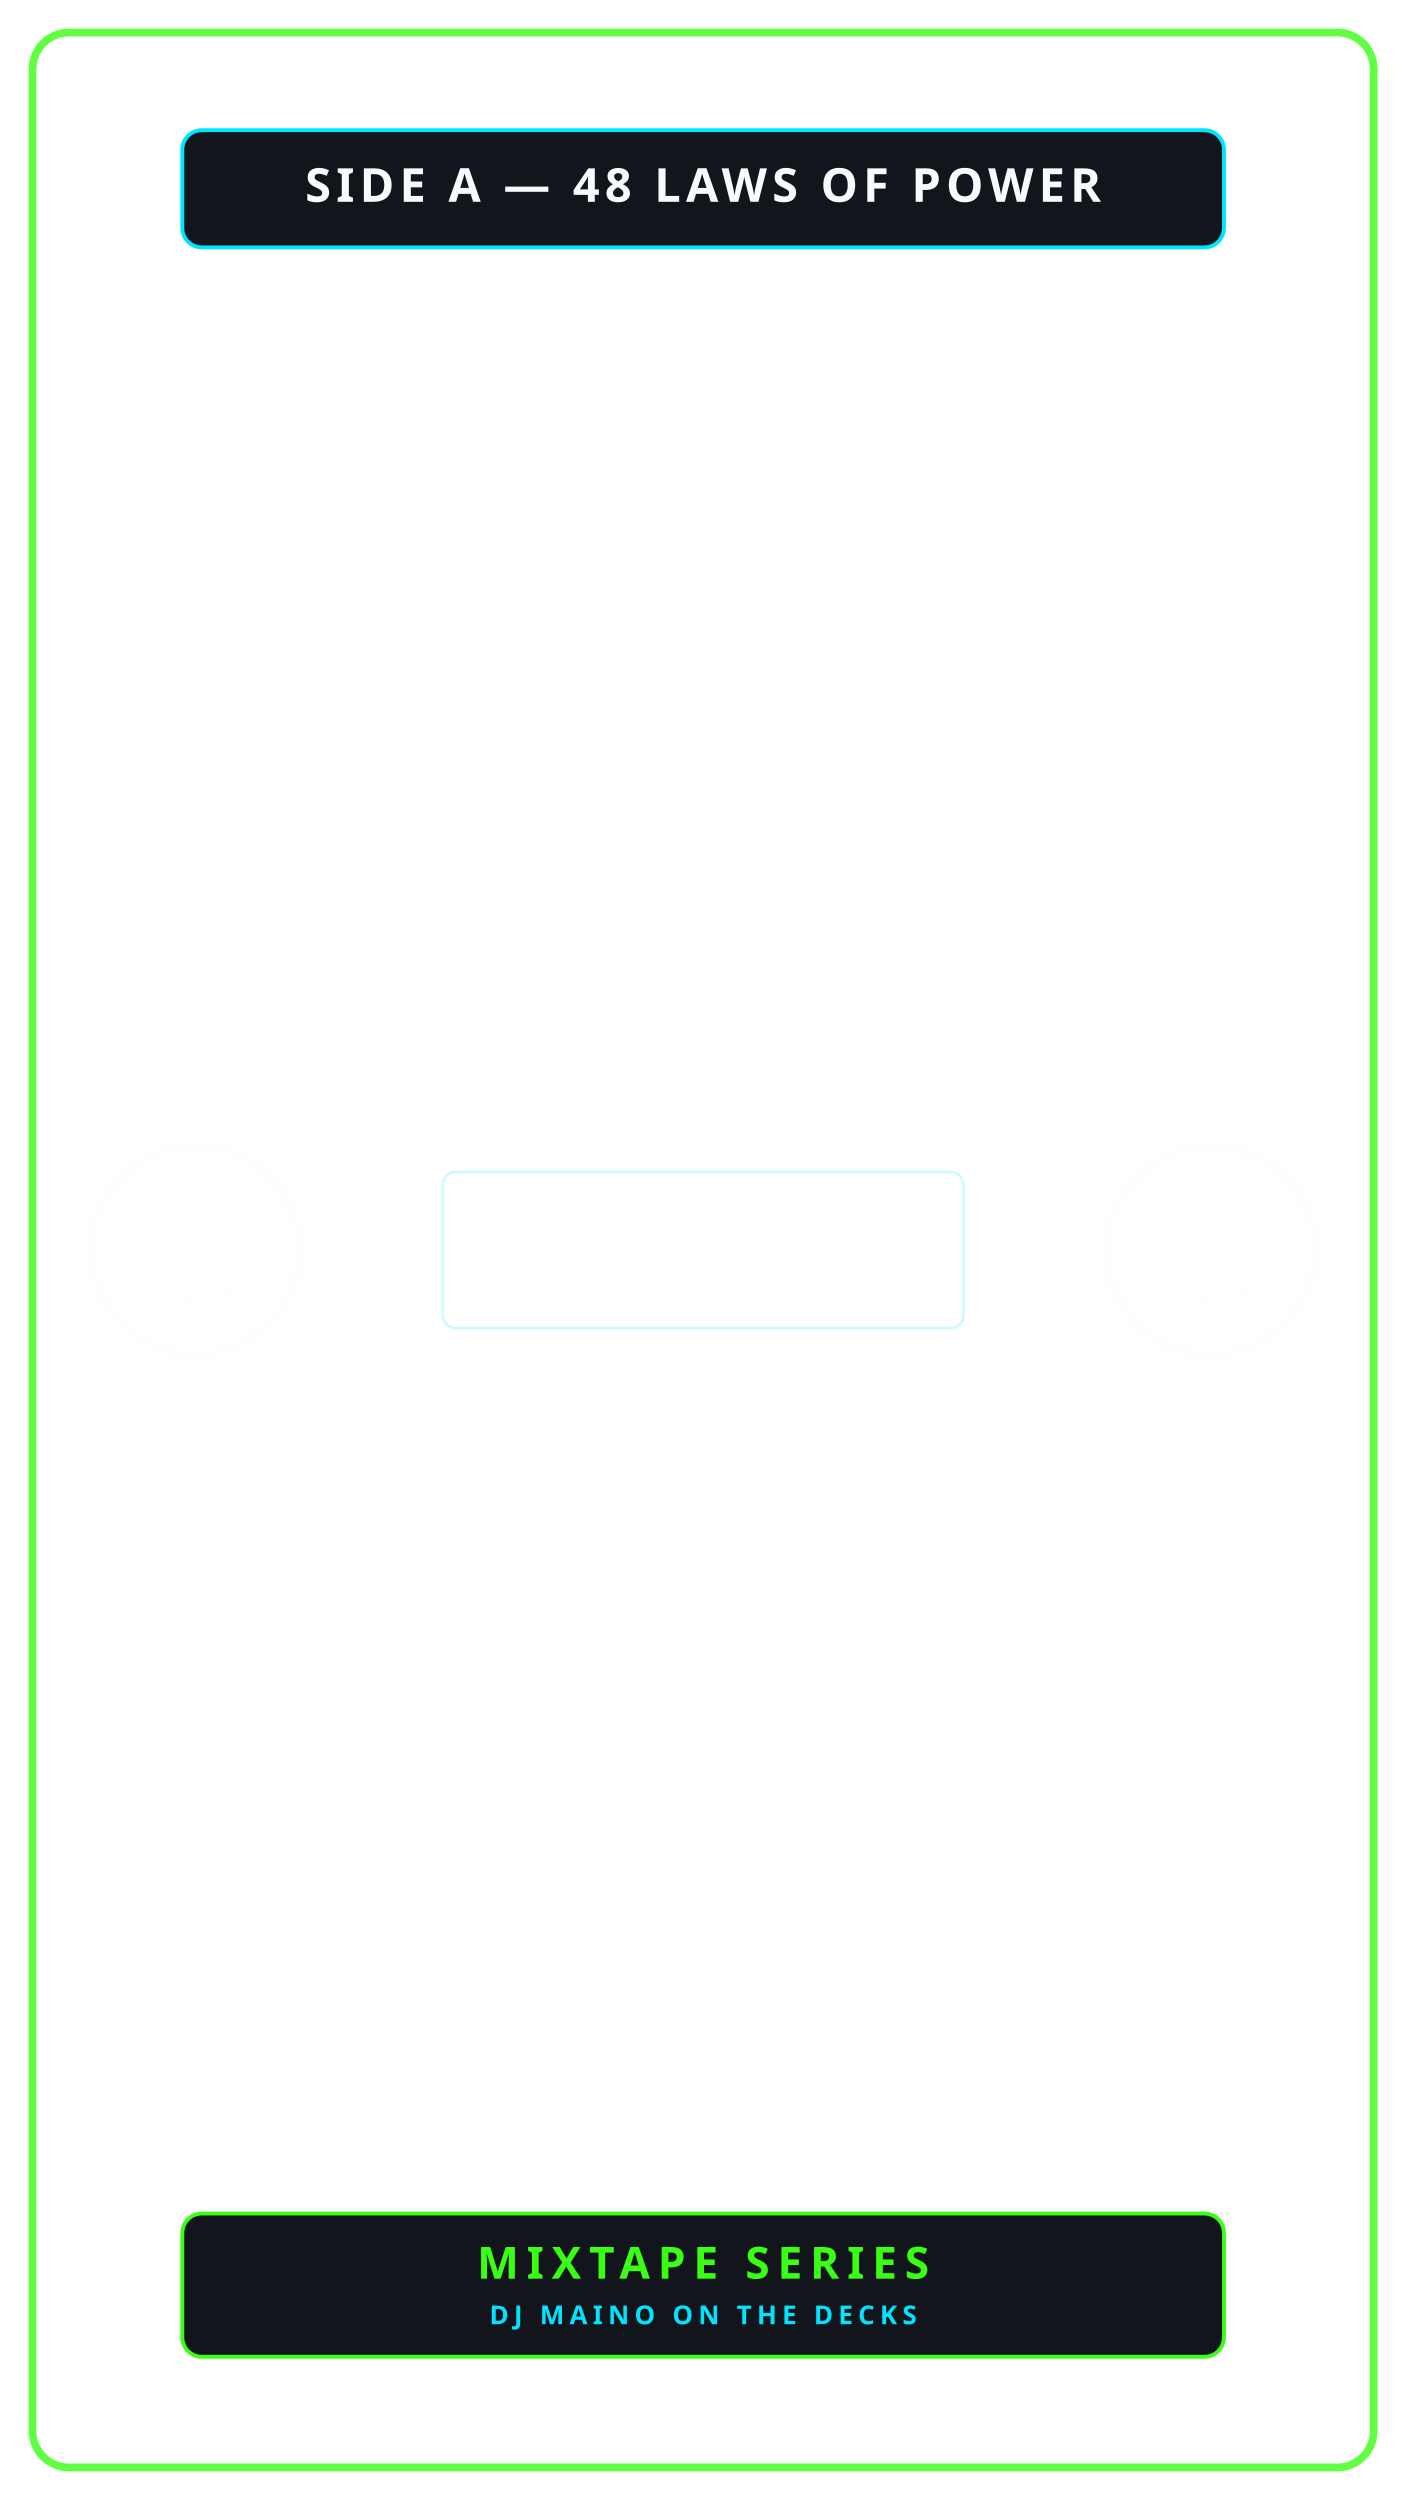
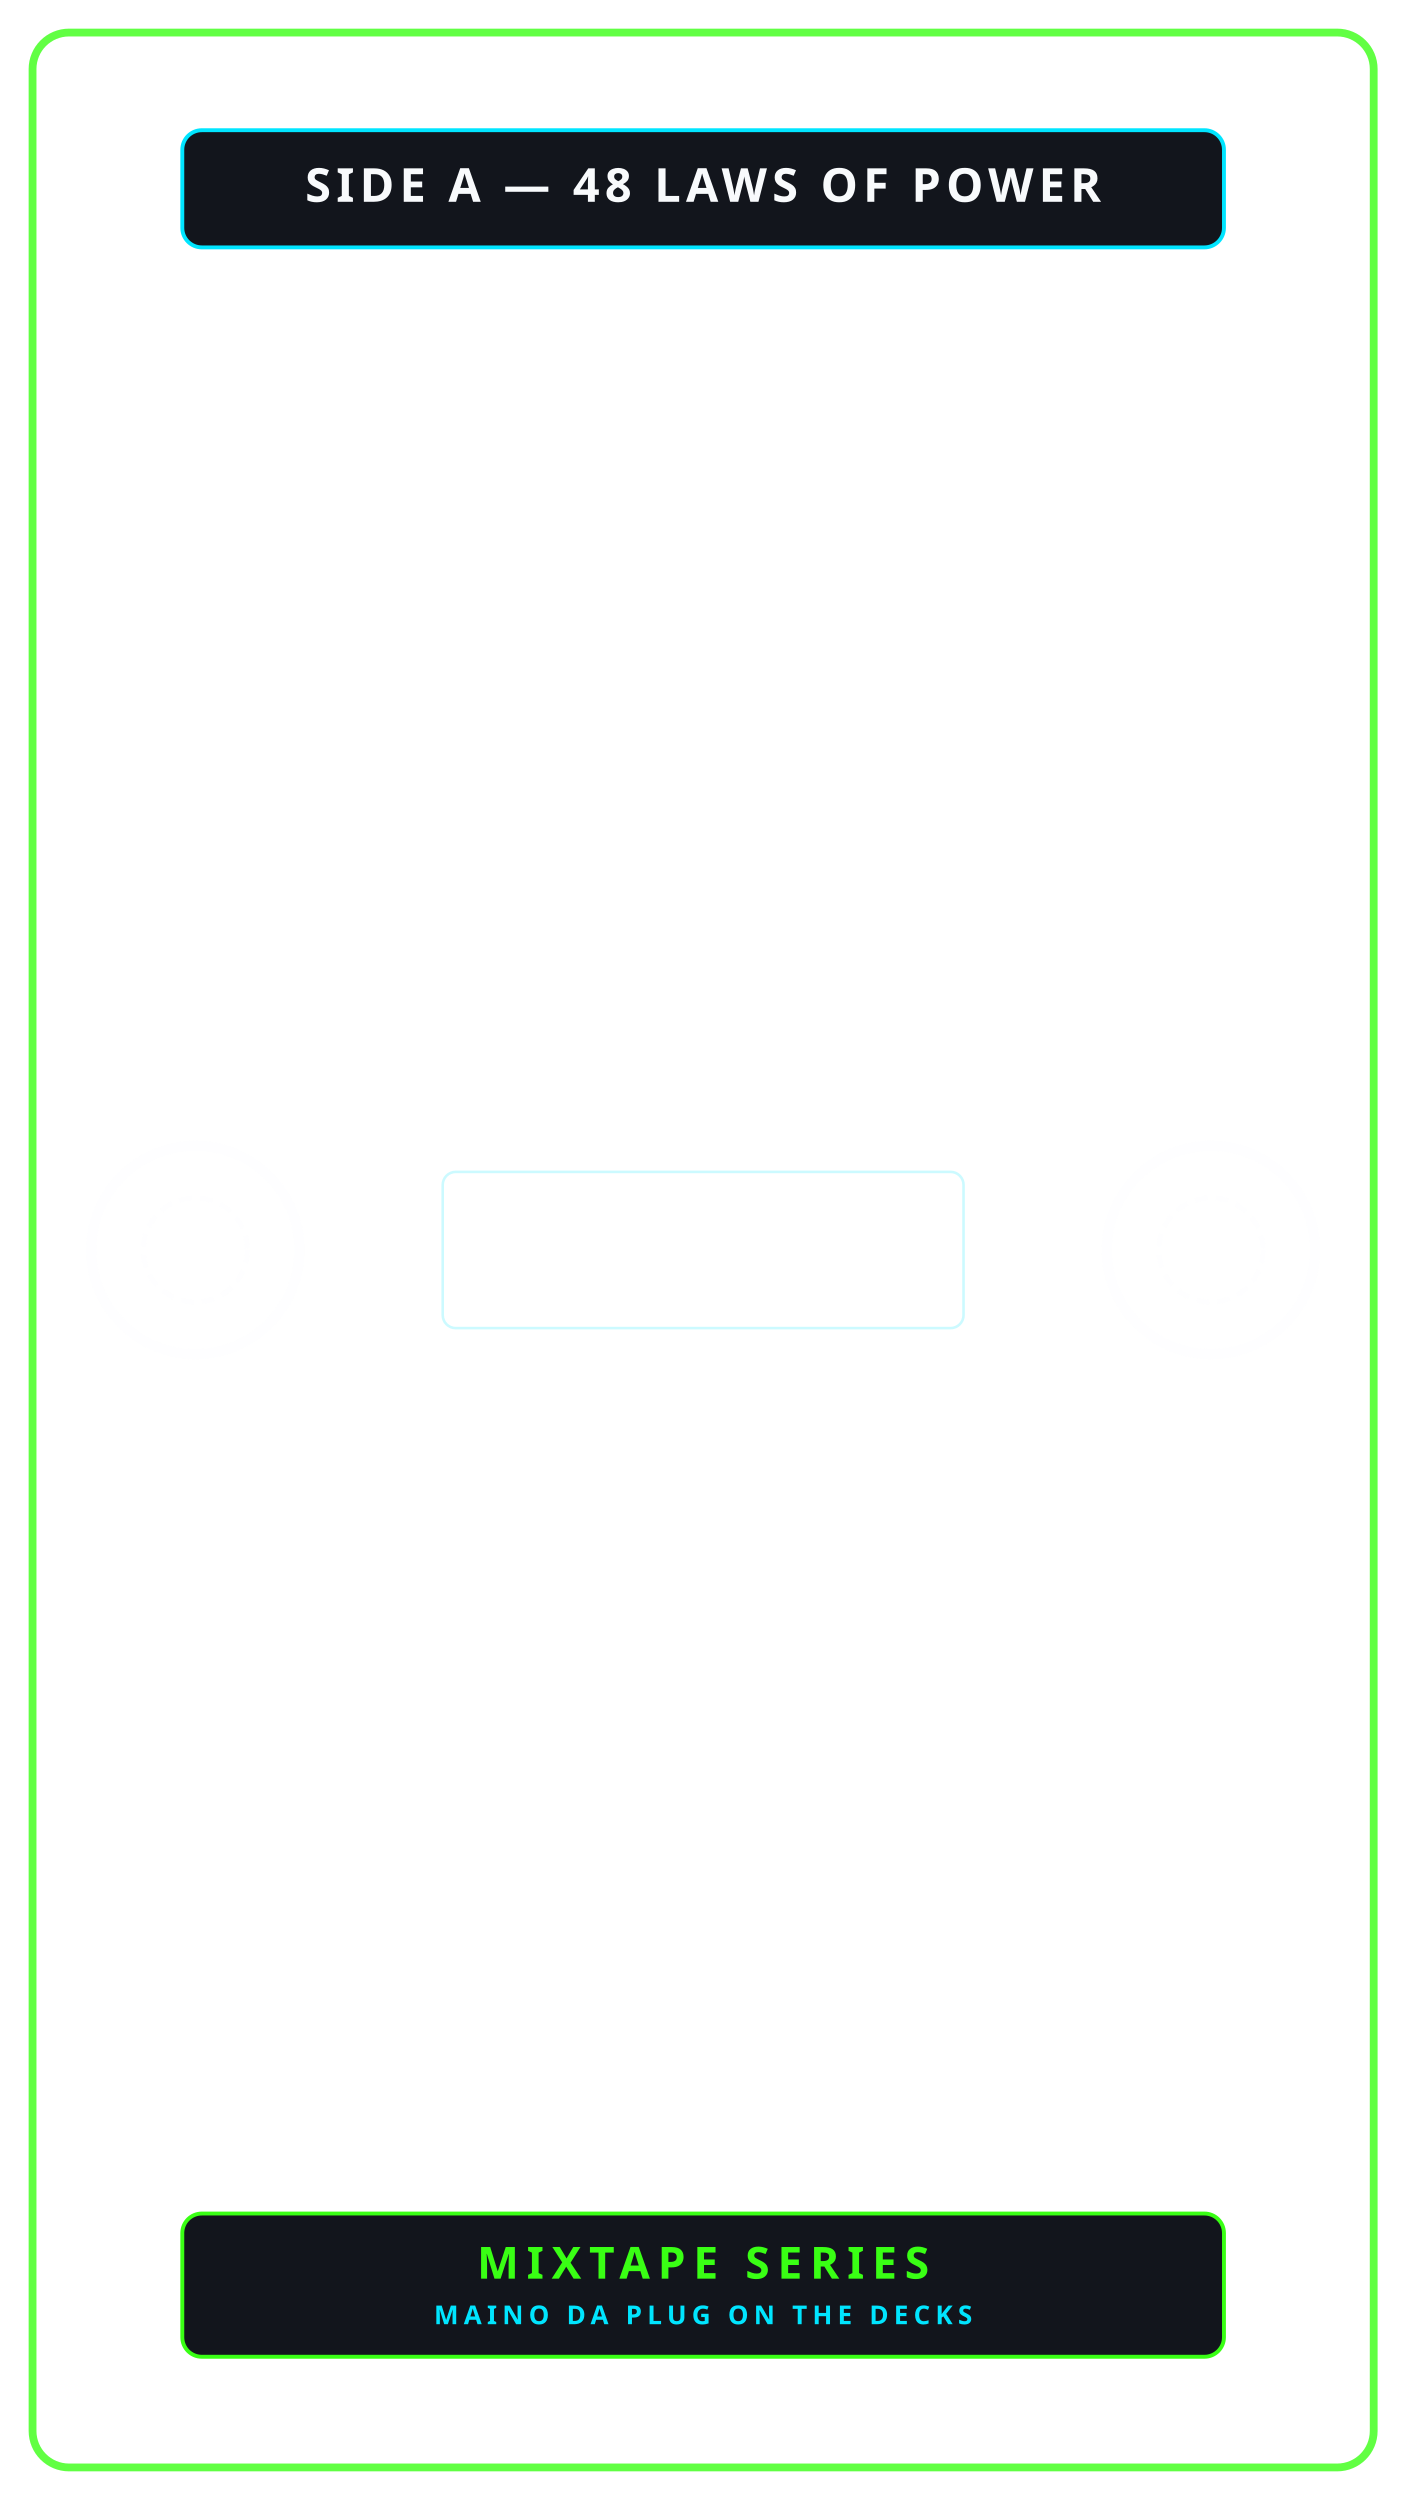
<svg xmlns="http://www.w3.org/2000/svg" viewBox="0 0 1080 1920" width="100%" height="100%">
  <rect x="25" y="25" width="1030" height="1870" fill="none" stroke="#39ff14" stroke-width="6" rx="28" opacity="0.8" />
  <g transform="translate(0, 100)">
    <rect x="140" y="0" width="800" height="90" rx="15" fill="#12151c" stroke="#00e5ff" stroke-width="3" />
    <text x="540" y="55" font-family="'Space Grotesk', sans-serif" font-size="36" font-weight="bold" fill="#f8fafc" text-anchor="middle" letter-spacing="4">SIDE A — 48 LAWS OF POWER</text>
  </g>
  <g transform="translate(150, 960)" opacity="0.15">
    <circle cx="0" cy="0" r="80" fill="none" stroke="#f8fafc" stroke-width="8" />
    <circle cx="0" cy="0" r="40" fill="none" stroke="#f8fafc" stroke-width="4" stroke-dasharray="10 6" />
  </g>
  <g transform="translate(930, 960)" opacity="0.15">
    <circle cx="0" cy="0" r="80" fill="none" stroke="#f8fafc" stroke-width="8" />
    <circle cx="0" cy="0" r="40" fill="none" stroke="#f8fafc" stroke-width="4" stroke-dasharray="10 6" />
  </g>
  <rect x="340" y="900" width="400" height="120" rx="10" fill="none" stroke="#00e5ff" stroke-width="2" opacity="0.2" />
  <g transform="translate(0, 1700)">
    <rect x="140" y="0" width="800" height="110" rx="15" fill="#12151c" stroke="#39ff14" stroke-width="3" />
    <text x="540" y="50" font-family="'Outfit', sans-serif" font-size="34" font-weight="900" fill="#39ff14" text-anchor="middle" letter-spacing="6">MIXTAPE SERIES</text>
-     <text x="540" y="85" font-family="'Space Grotesk', sans-serif" font-size="20" font-weight="bold" fill="#00e5ff" text-anchor="middle" letter-spacing="4">DJ MAINO ON THE DECKS</text>
+     <text x="540" y="85" font-family="'Space Grotesk', sans-serif" font-size="20" font-weight="bold" fill="#00e5ff" text-anchor="middle" letter-spacing="4">MAINO DA PLUG ON THE DECKS</text>
  </g>
</svg>
